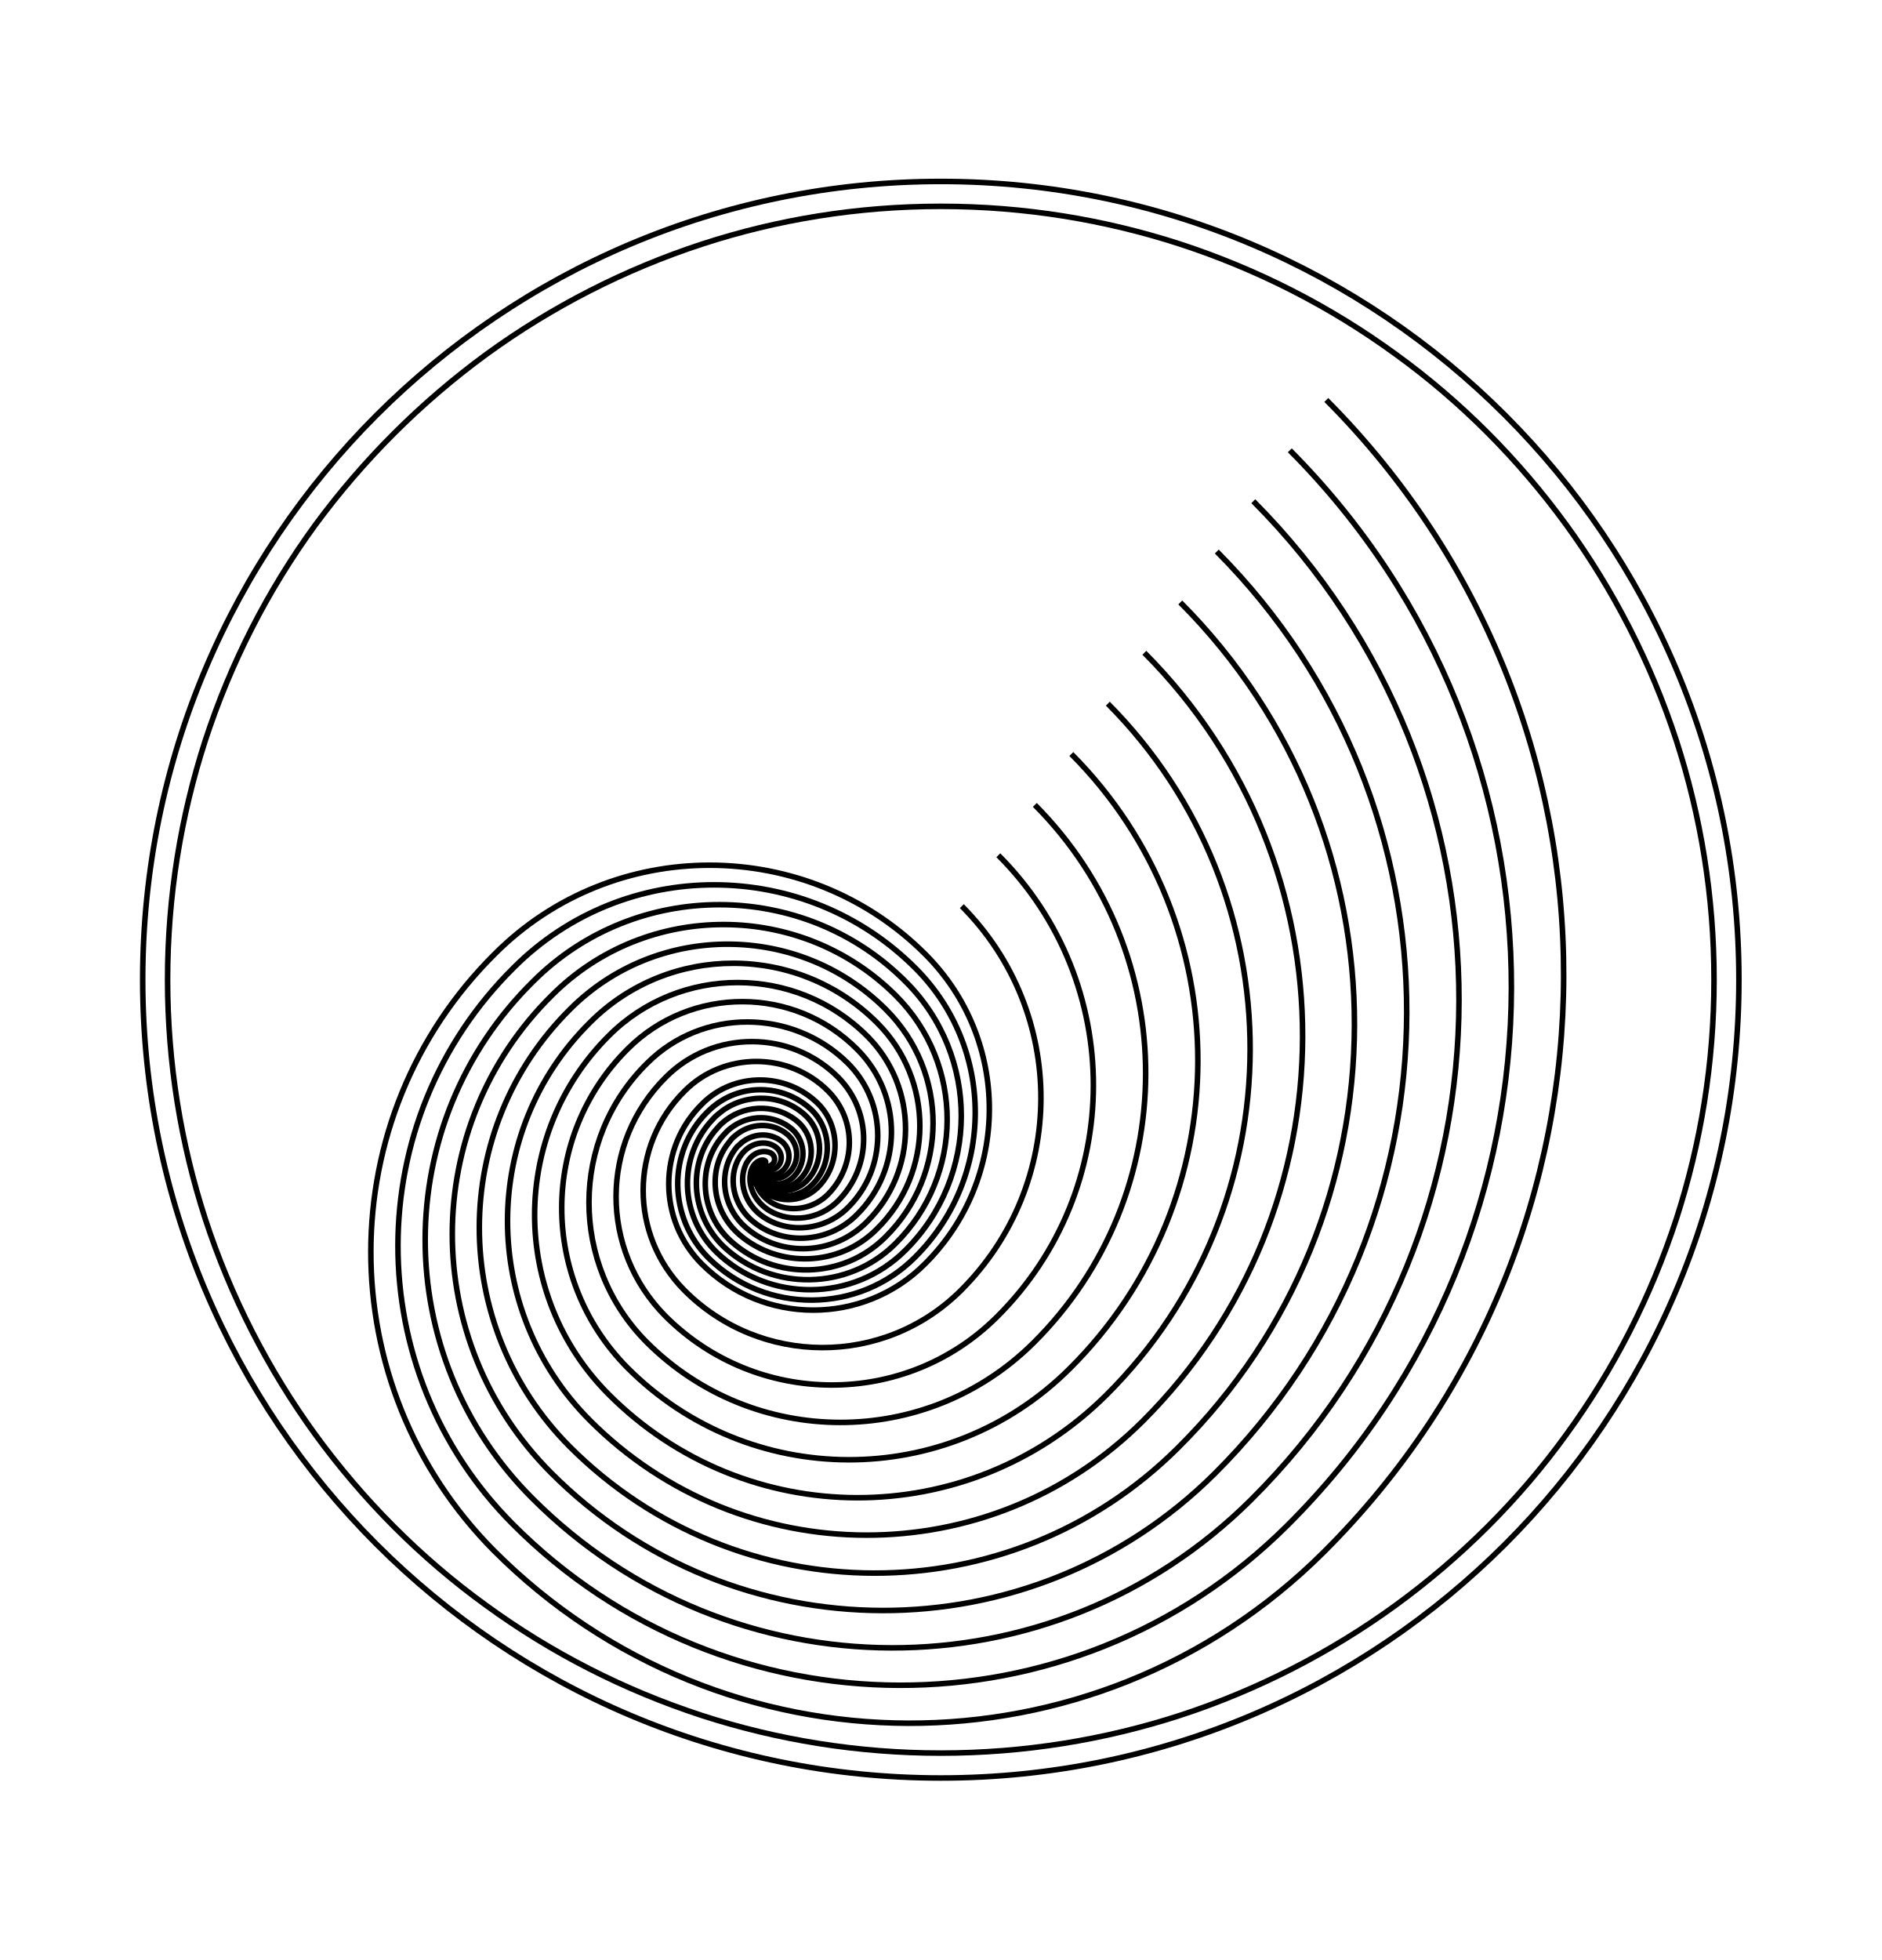
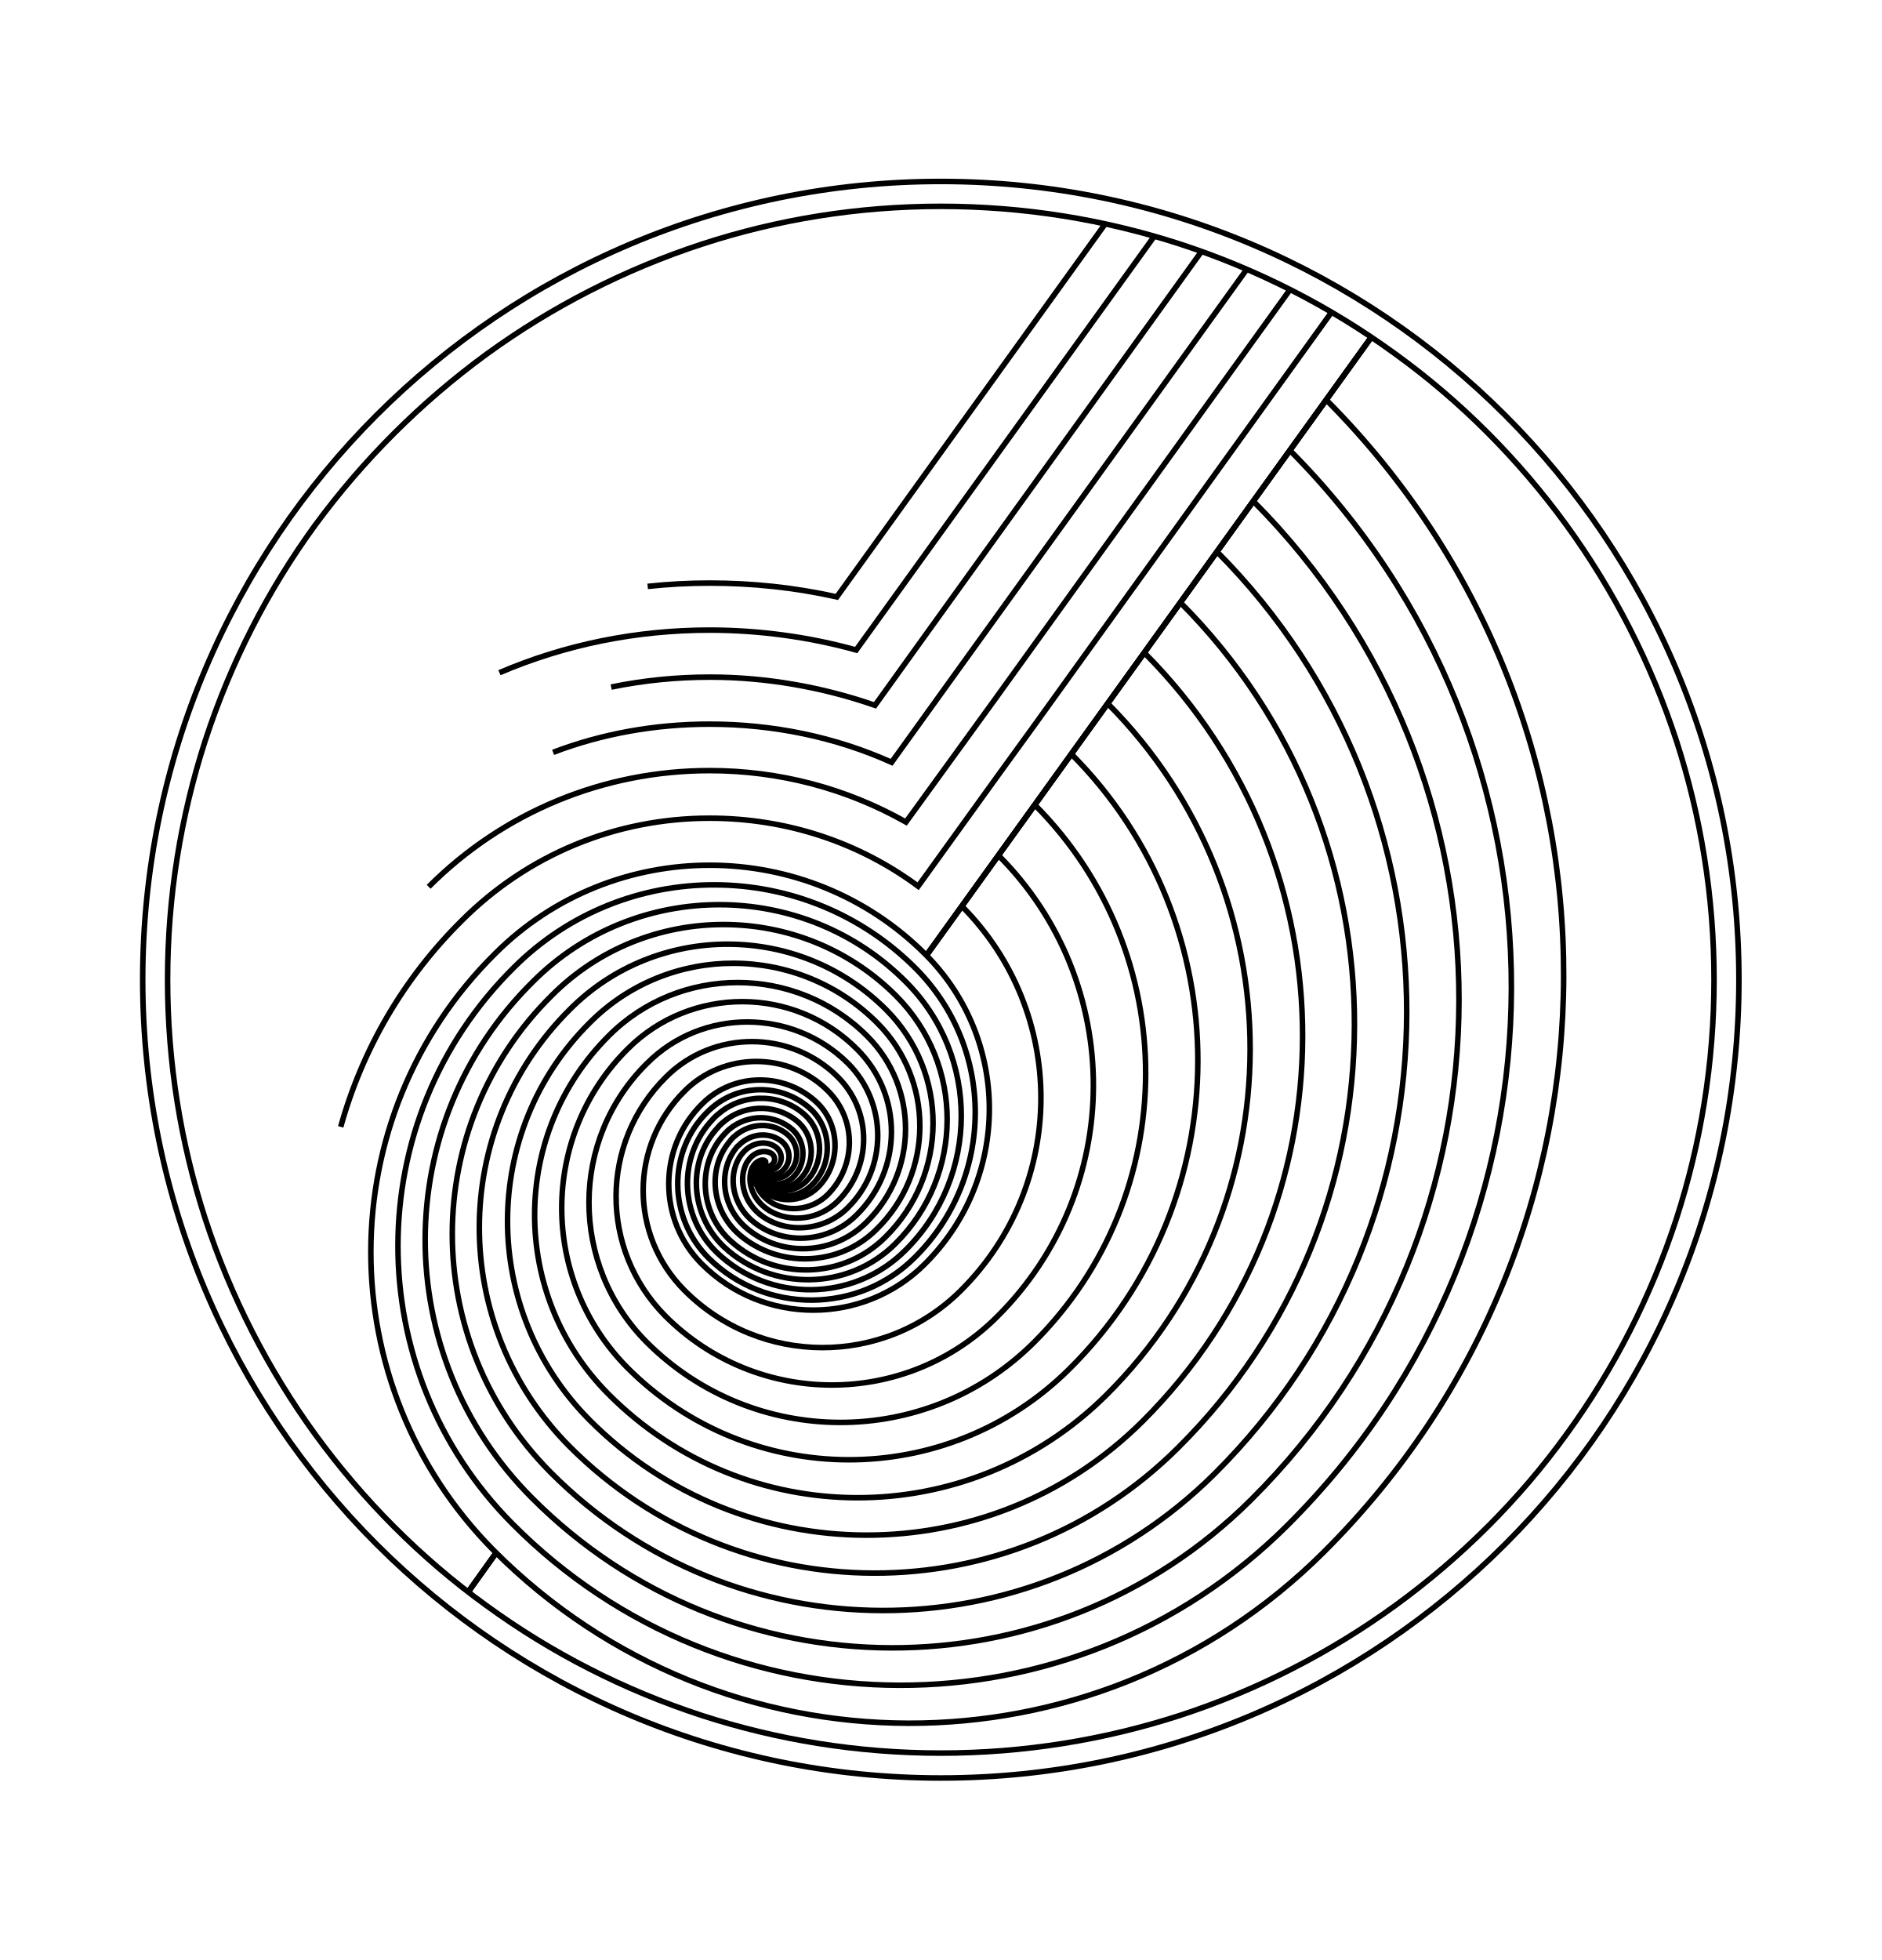
- <svg xmlns="http://www.w3.org/2000/svg" version="1.0" id="Layer_1" x="0px" y="0px" width="340.2px" height="354.3px" viewBox="0 0 340.2 354.3" enable-background="new 0 0 340.2 354.3" xml:space="preserve">
+ <svg xmlns="http://www.w3.org/2000/svg" version="1.0" id="svgTrinusifier" x="0px" y="0px" width="340.2px" height="354.3px" viewBox="0 0 340.2 354.3" enable-background="new 0 0 340.2 354.3" xml:space="preserve">
  <circle fill="none" stroke="#000000" stroke-miterlimit="10" cx="170.1" cy="177.1" r="144.3" />
  <path fill="none" stroke="#000000" stroke-miterlimit="10" d="M170.1,37.3c15.1,0,29.6,2.4,43.2,6.8c14.1,4.6,27.2,11.3,39,19.9  c11.9,8.6,22.3,19.1,30.9,30.9c8.5,11.7,15.3,24.9,19.9,39c4.4,13.6,6.8,28.1,6.8,43.2c0,15.1-2.4,29.6-6.8,43.2  c-4.6,14.1-11.3,27.2-19.9,39c-8.6,11.9-19.1,22.3-30.9,30.9c-11.7,8.5-24.9,15.3-39,19.9c-13.6,4.4-28.1,6.8-43.2,6.8  s-29.6-2.4-43.2-6.8c-14.1-4.6-27.2-11.3-39-19.9c-11.9-8.6-22.3-19.1-30.9-30.9c-8.5-11.7-15.3-24.9-19.9-39  c-4.4-13.6-6.8-28.1-6.8-43.2c0-15.1,2.4-29.6,6.8-43.2c4.6-14.1,11.3-27.2,19.9-39C65.7,83.1,76.1,72.7,88,64  c11.7-8.5,24.9-15.3,39-19.9C140.5,39.7,155,37.3,170.1,37.3z" />
  <g>
    <path fill="none" stroke="#000000" stroke-miterlimit="10" d="M239.8,72.3c57.4,57.6,57.2,150.9-0.5,208.3   c-41.6,41.4-108.7,41.1-150-0.3c-29.7-29.9-29.7-78.3,0.2-107.9c21.4-21.4,56.4-21.3,77.8,0.1c15.5,15.5,15.4,40.6-0.1,56   c-11.1,11.1-29.2,11.1-40.3,0c-8-8-8-21.1,0.1-29c5.7-5.7,15.1-5.7,20.9,0c4.1,4.1,4.1,11,0,15.1c-3,3-7.8,3-10.8,0   c-0.7-0.7-1.2-1.6-1.4-2.5" />
    <path fill="none" stroke="#000000" stroke-miterlimit="10" d="M233.2,81.4c53.6,53.8,53.4,140.8-0.5,194.4   c-38.8,38.6-101.5,38.4-140-0.3C65,247.7,65,202.5,92.9,174.9c20-20,52.6-19.9,72.6,0.1c14.5,14.5,14.4,37.9-0.1,52.3   c-10.2,10.2-26.9,10.3-37.2,0.2c-7.4-7.3-7.6-19.3-0.3-26.5c0.6-0.6,1.2-1.1,1.9-1.6c5.1-3.6,12.3-3.2,17,1.3   c3.7,3.7,3.7,9.9,0,13.5c-2.7,2.7-7.1,2.6-9.8-0.1c-0.6-0.6-1-1.4-1.3-2.3" />
    <path fill="none" stroke="#000000" stroke-miterlimit="10" d="M226.6,90.6c49.7,49.9,49.6,130.8-0.4,180.5   c-36.1,35.9-94.2,35.6-130-0.3C70.4,245,70.4,203,96.4,177.4c18.5-18.5,48.9-18.5,67.4,0.1c13.4,13.4,13.3,35.2-0.1,48.5   c-9.4,9.4-24.6,9.5-34.1,0.4c-6.8-6.6-7.1-17.4-0.7-24.1c0.5-0.6,1.1-1,1.7-1.5c4.5-3.3,11-3,15.1,0.9c3.3,3.2,3.3,8.7,0,11.9   c-2.4,2.3-6.3,2.2-8.7-0.3c-0.5-0.5-0.9-1.2-1.1-2" />
    <path fill="none" stroke="#000000" stroke-miterlimit="10" d="M220,99.7c45.9,46.1,45.8,120.7-0.4,166.7   c-33.3,33.1-87,32.9-120-0.2c-23.8-23.9-23.8-62.6,0.2-86.3c17.1-17.1,45.1-17,62.2,0.1c12.4,12.4,12.3,32.5-0.1,44.8   c-8.5,8.5-22.3,8.7-31,0.6c-6.2-5.9-6.7-15.6-1.1-21.6c0.4-0.5,0.9-0.9,1.4-1.3c3.9-3,9.6-2.9,13.3,0.5c2.9,2.8,2.9,7.6,0,10.3   c-2.1,2-5.6,1.9-7.7-0.4c-0.4-0.5-0.7-1-0.9-1.6" />
    <path fill="none" stroke="#000000" stroke-miterlimit="10" d="M213.4,108.9c42.1,42.2,42,110.7-0.4,152.8   c-30.5,30.4-79.7,30.1-110-0.2c-21.8-21.9-21.8-57.4,0.1-79.1c15.7-15.7,41.4-15.6,57.1,0.1c11.4,11.4,11.3,29.8-0.1,41.1   c-7.7,7.7-20,7.9-27.9,0.8c-5.7-5.1-6.2-13.7-1.5-19.1c0.4-0.4,0.8-0.9,1.2-1.2c3.4-2.8,8.2-2.7,11.4,0.1c2.5,2.3,2.5,6.4,0,8.7   c-1.9,1.7-4.8,1.5-6.6-0.6c-0.3-0.4-0.5-0.8-0.7-1.3" />
    <path fill="none" stroke="#000000" stroke-miterlimit="10" d="M206.9,118c38.3,38.4,38.1,100.6-0.3,138.9   c-27.7,27.6-72.5,27.4-100-0.2c-19.8-19.9-19.8-52.2,0.1-71.9c14.3-14.3,37.6-14.2,51.9,0.1c10.3,10.3,10.3,27.1-0.1,37.3   c-6.8,6.8-17.7,7.1-24.8,1c-5.1-4.4-5.8-11.9-1.9-16.7c0.3-0.4,0.6-0.8,1-1.1c2.8-2.5,6.9-2.6,9.6-0.3c2.2,1.9,2.2,5.3,0,7.1   c-1.6,1.4-4.1,1.1-5.6-0.7c-0.2-0.3-0.4-0.6-0.5-0.9" />
    <path fill="none" stroke="#000000" stroke-miterlimit="10" d="M200.3,127.2c34.4,34.6,34.3,90.6-0.3,125c-25,24.8-65.2,24.7-90-0.2   c-17.8-17.9-17.8-47,0.1-64.8c12.8-12.8,33.8-12.8,46.7,0.1c9.3,9.3,9.2,24.4-0.1,33.6c-6,6-15.4,6.4-21.6,1.2   c-4.5-3.7-5.3-10-2.3-14.2c0.2-0.3,0.5-0.7,0.8-0.9c2.2-2.2,5.5-2.4,7.7-0.7c1.8,1.4,1.8,4.1,0,5.5c-1.3,1-3.4,0.7-4.5-0.9   c-0.1-0.1-0.2-0.3-0.3-0.5" />
    <path fill="none" stroke="#000000" stroke-miterlimit="10" d="M193.7,136.3c30.6,30.7,30.5,80.5-0.3,111.1   c-22.2,22.1-58,21.9-80-0.2c-15.8-16-15.8-41.8,0.1-57.6c11.4-11.4,30.1-11.4,41.5,0.1c8.3,8.3,8.2,21.7-0.1,29.9   c-5.1,5.1-13.1,5.6-18.5,1.4c-3.9-3-4.9-8.2-2.7-11.8c0.2-0.3,0.4-0.6,0.6-0.8c1.6-1.9,4.2-2.3,5.9-1.1c1.4,1,1.4,3,0,3.9   c-1,0.7-2.6,0.4-3.5-1" />
    <path fill="none" stroke="#000000" stroke-miterlimit="10" d="M187.1,145.5c26.8,26.9,26.7,70.4-0.2,97.2   c-19.4,19.3-50.7,19.2-70-0.1c-13.9-14-13.9-36.6,0.1-50.4c10-10,26.3-9.9,36.3,0c7.2,7.2,7.2,19,0,26.1   c-4.2,4.2-10.8,4.8-15.4,1.6c-3.3-2.3-4.4-6.3-3.1-9.3c0.1-0.2,0.2-0.5,0.4-0.7c1-1.6,2.8-2.1,4.1-1.5c1,0.5,1,1.8,0,2.3   c-0.6,0.3-1.6,0.1-2.2-0.8" />
    <path fill="none" stroke="#000000" stroke-miterlimit="10" d="M180.5,154.6c23,23,22.9,60.4-0.2,83.4c-16.6,16.6-43.5,16.4-60-0.1   c-11.9-12-11.9-31.3,0.1-43.2c8.6-8.6,22.6-8.5,31.1,0c6.2,6.2,6.2,16.2,0,22.4c-3.4,3.4-8.5,4-12.3,1.8c-2.7-1.6-4-4.5-3.5-6.8   c0-0.2,0.1-0.4,0.1-0.5c0.4-1.3,1.5-2,2.2-1.9c0.6,0.1,0.6,0.6,0,0.7c-0.3,0-0.6-0.1-0.9-0.4" />
    <path fill="none" stroke="#000000" stroke-miterlimit="10" d="M173.9,163.8c19.1,19.2,19.1,50.3-0.2,69.5   c-13.9,13.8-36.3,13.7-50-0.1c-9.9-10-9.9-26.1,0.1-36c7.1-7.1,18.8-7.1,25.9,0c5.2,5.2,5.1,13.5,0,18.7c-2.5,2.5-6.2,3.2-9.2,2   c-1.7-0.7-3-2-3.6-3.4" />
  </g>
+   <g>
+     <g>
+       <line fill="none" stroke="#000000" stroke-miterlimit="10" x1="167.5" y1="172.7" x2="247.9" y2="61" />
+       <line fill="none" stroke="#000000" stroke-miterlimit="10" x1="84.7" y1="287.7" x2="89.7" y2="280.7" />
+     </g>
+     <g>
+       <line fill="none" stroke="#000000" stroke-miterlimit="10" x1="167.5" y1="172.7" x2="247.9" y2="61" />
+       <line fill="none" stroke="#000000" stroke-miterlimit="10" x1="84.7" y1="287.7" x2="89.7" y2="280.7" />
+     </g>
+     <g>
+       <line fill="none" stroke="#000000" stroke-miterlimit="10" x1="167.5" y1="172.7" x2="247.9" y2="61" />
+       <line fill="none" stroke="#000000" stroke-miterlimit="10" x1="84.7" y1="287.7" x2="89.7" y2="280.7" />
+     </g>
+   </g>
+   <path fill="none" stroke="#000000" stroke-miterlimit="10" d="M240.7,56.5l-53.9,74.9l-6.6,9.1L166,160.2  c-10.8-8-23.9-12.3-37.7-12.3c-17,0-32.9,6.6-44.8,18.5c-10.6,10.5-18,23.3-21.9,37.3" />
+   <path fill="none" stroke="#000000" stroke-miterlimit="10" d="M233.2,52.4l-53.3,74l-6.6,9.1l-9.5,13.1c-10.8-6.1-22.9-9.3-35.5-9.3  c-19.2,0-37.3,7.5-50.8,21" />
+   <path fill="none" stroke="#000000" stroke-miterlimit="10" d="M225.4,48.7L173,121.4l-11.8,16.4c-10.2-4.6-21.5-6.9-32.9-6.9  c-9.8,0-19.4,1.7-28.3,5.1" />
+   <path fill="none" stroke="#000000" stroke-miterlimit="10" d="M217.2,45.5l-51.1,71l-7.9,11c-9.5-3.3-19.7-5.1-29.8-5.1  c-6.1,0-12.1,0.6-17.9,1.8" />
+   <path fill="none" stroke="#000000" stroke-miterlimit="10" d="M208.7,42.7l-53.9,74.8c-8.6-2.4-17.7-3.6-26.5-3.6  c-13.2,0-26.1,2.6-38,7.7" />
+   <path fill="none" stroke="#000000" stroke-miterlimit="10" d="M199.8,40.5l-48.5,67.4c-7.6-1.7-15.3-2.5-23-2.5  c-3.8,0-7.5,0.2-11.2,0.6" />
</svg>
